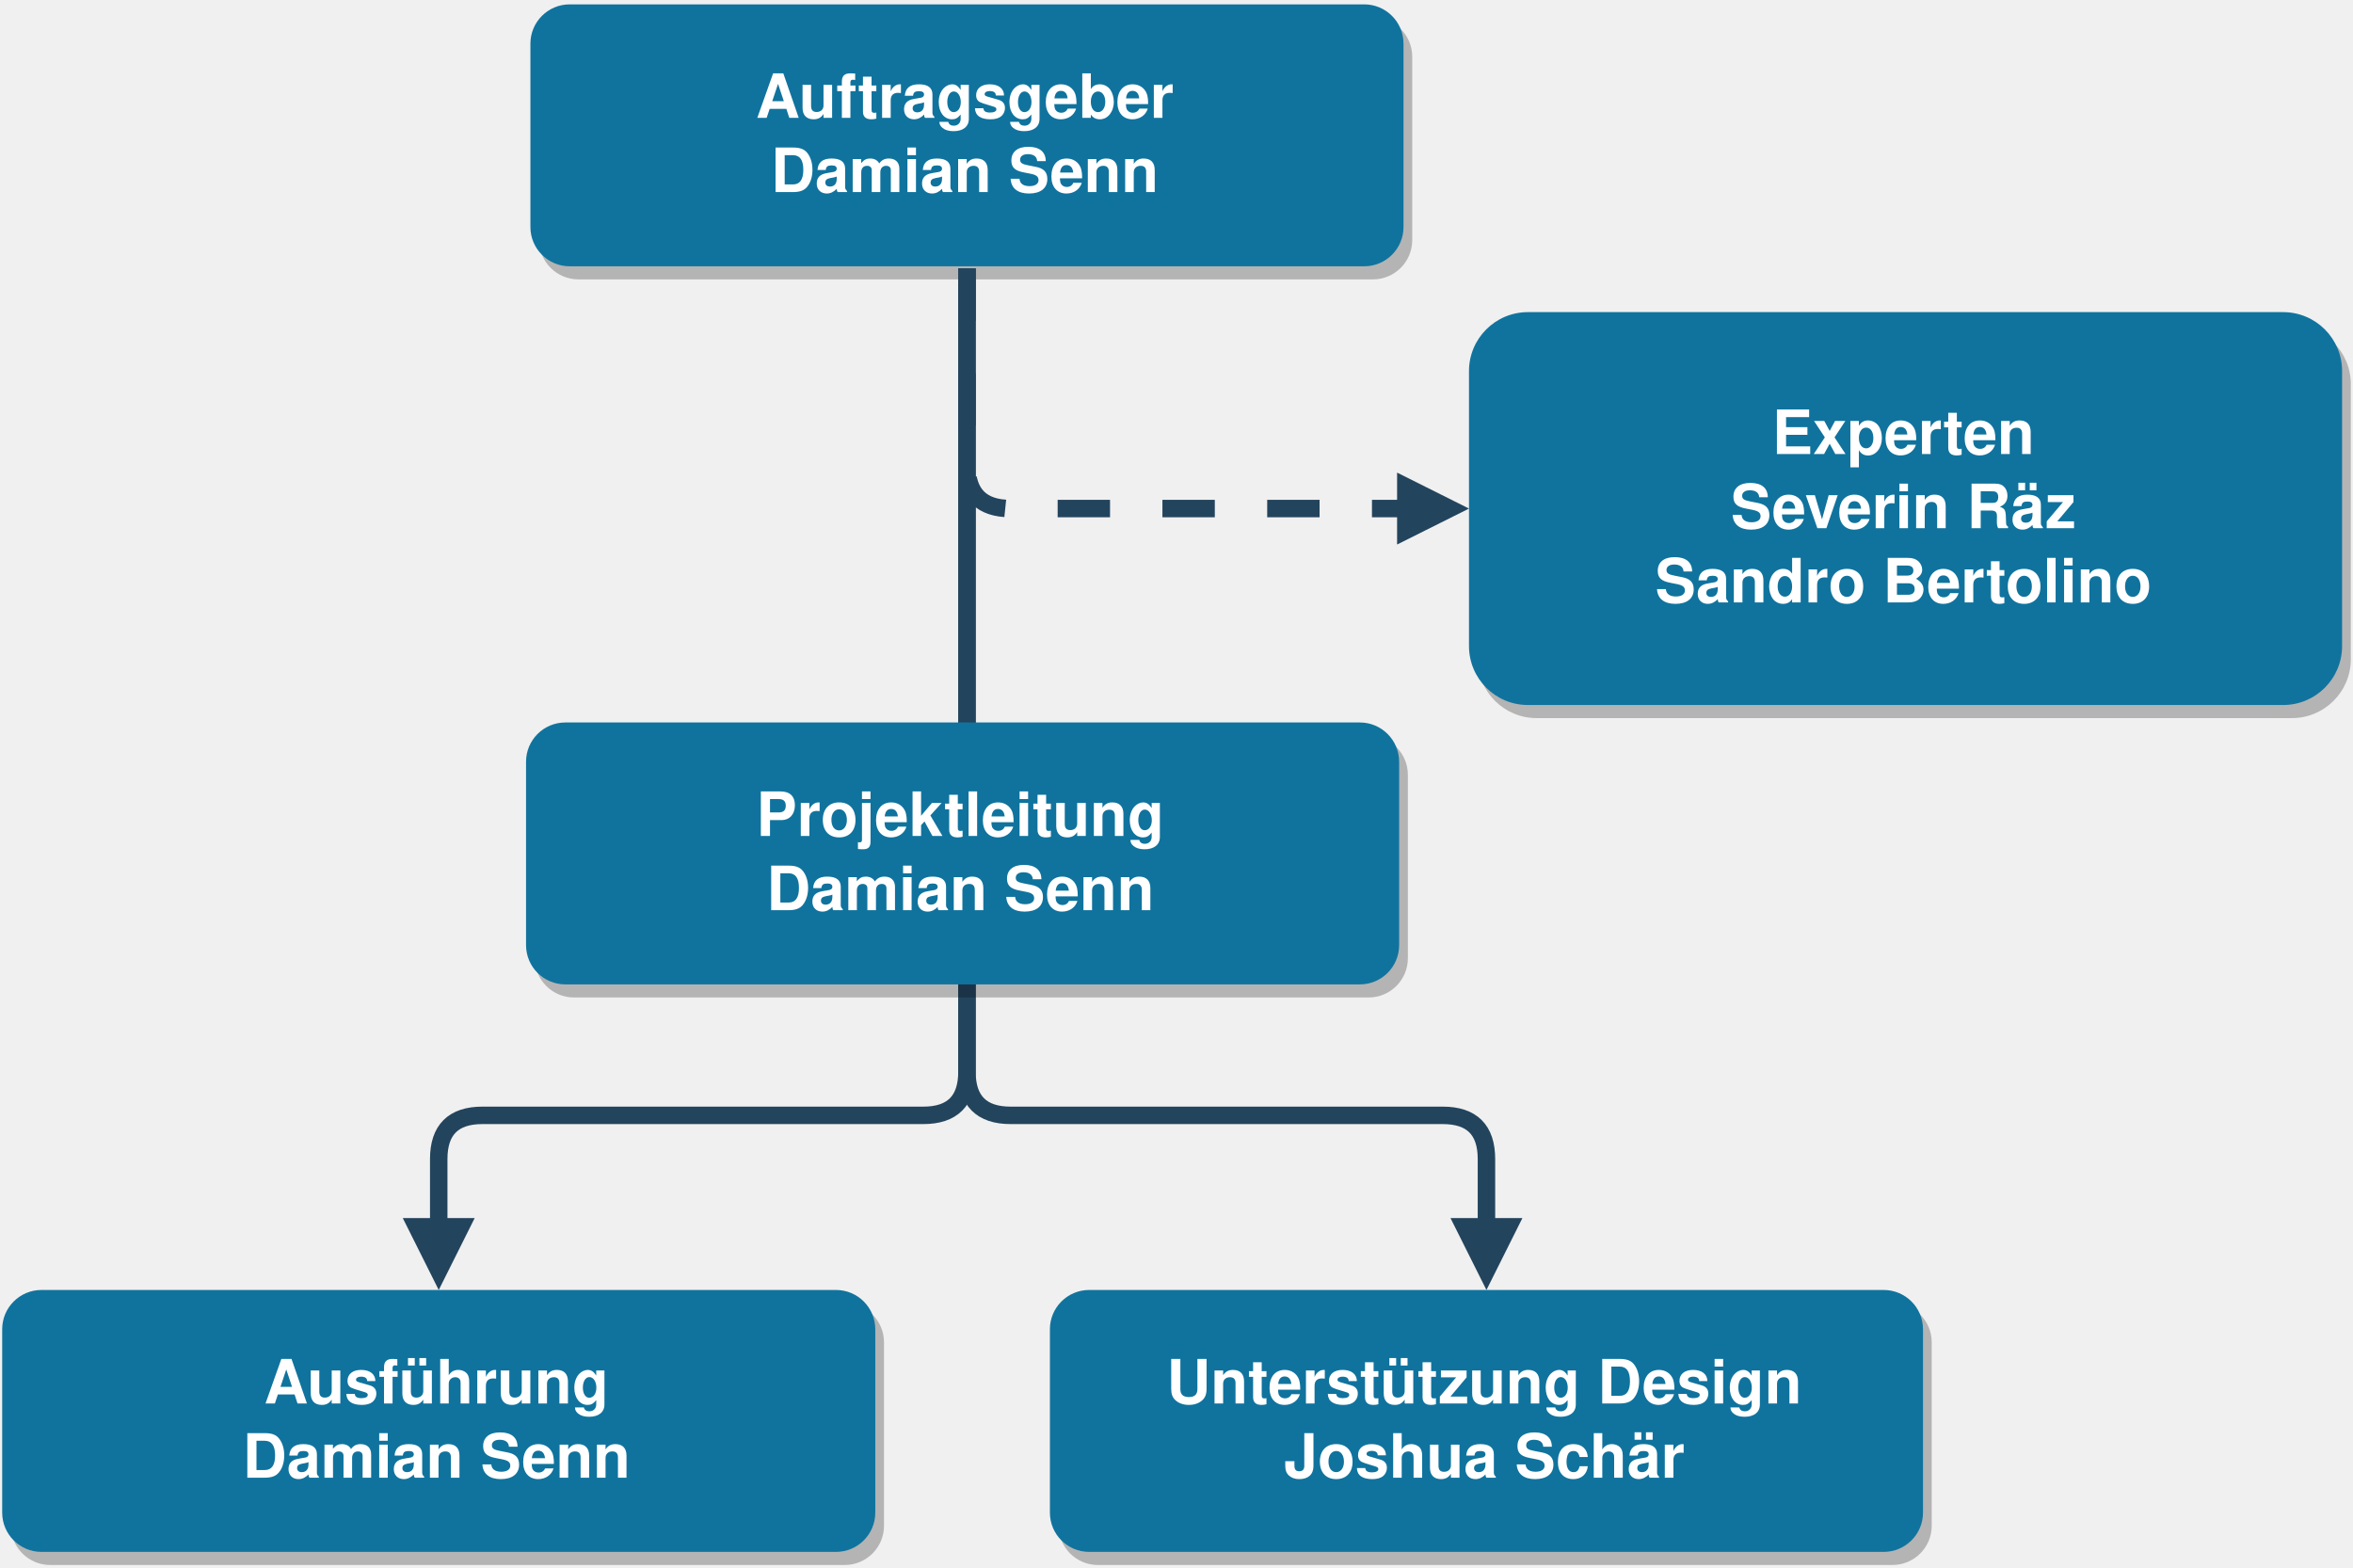
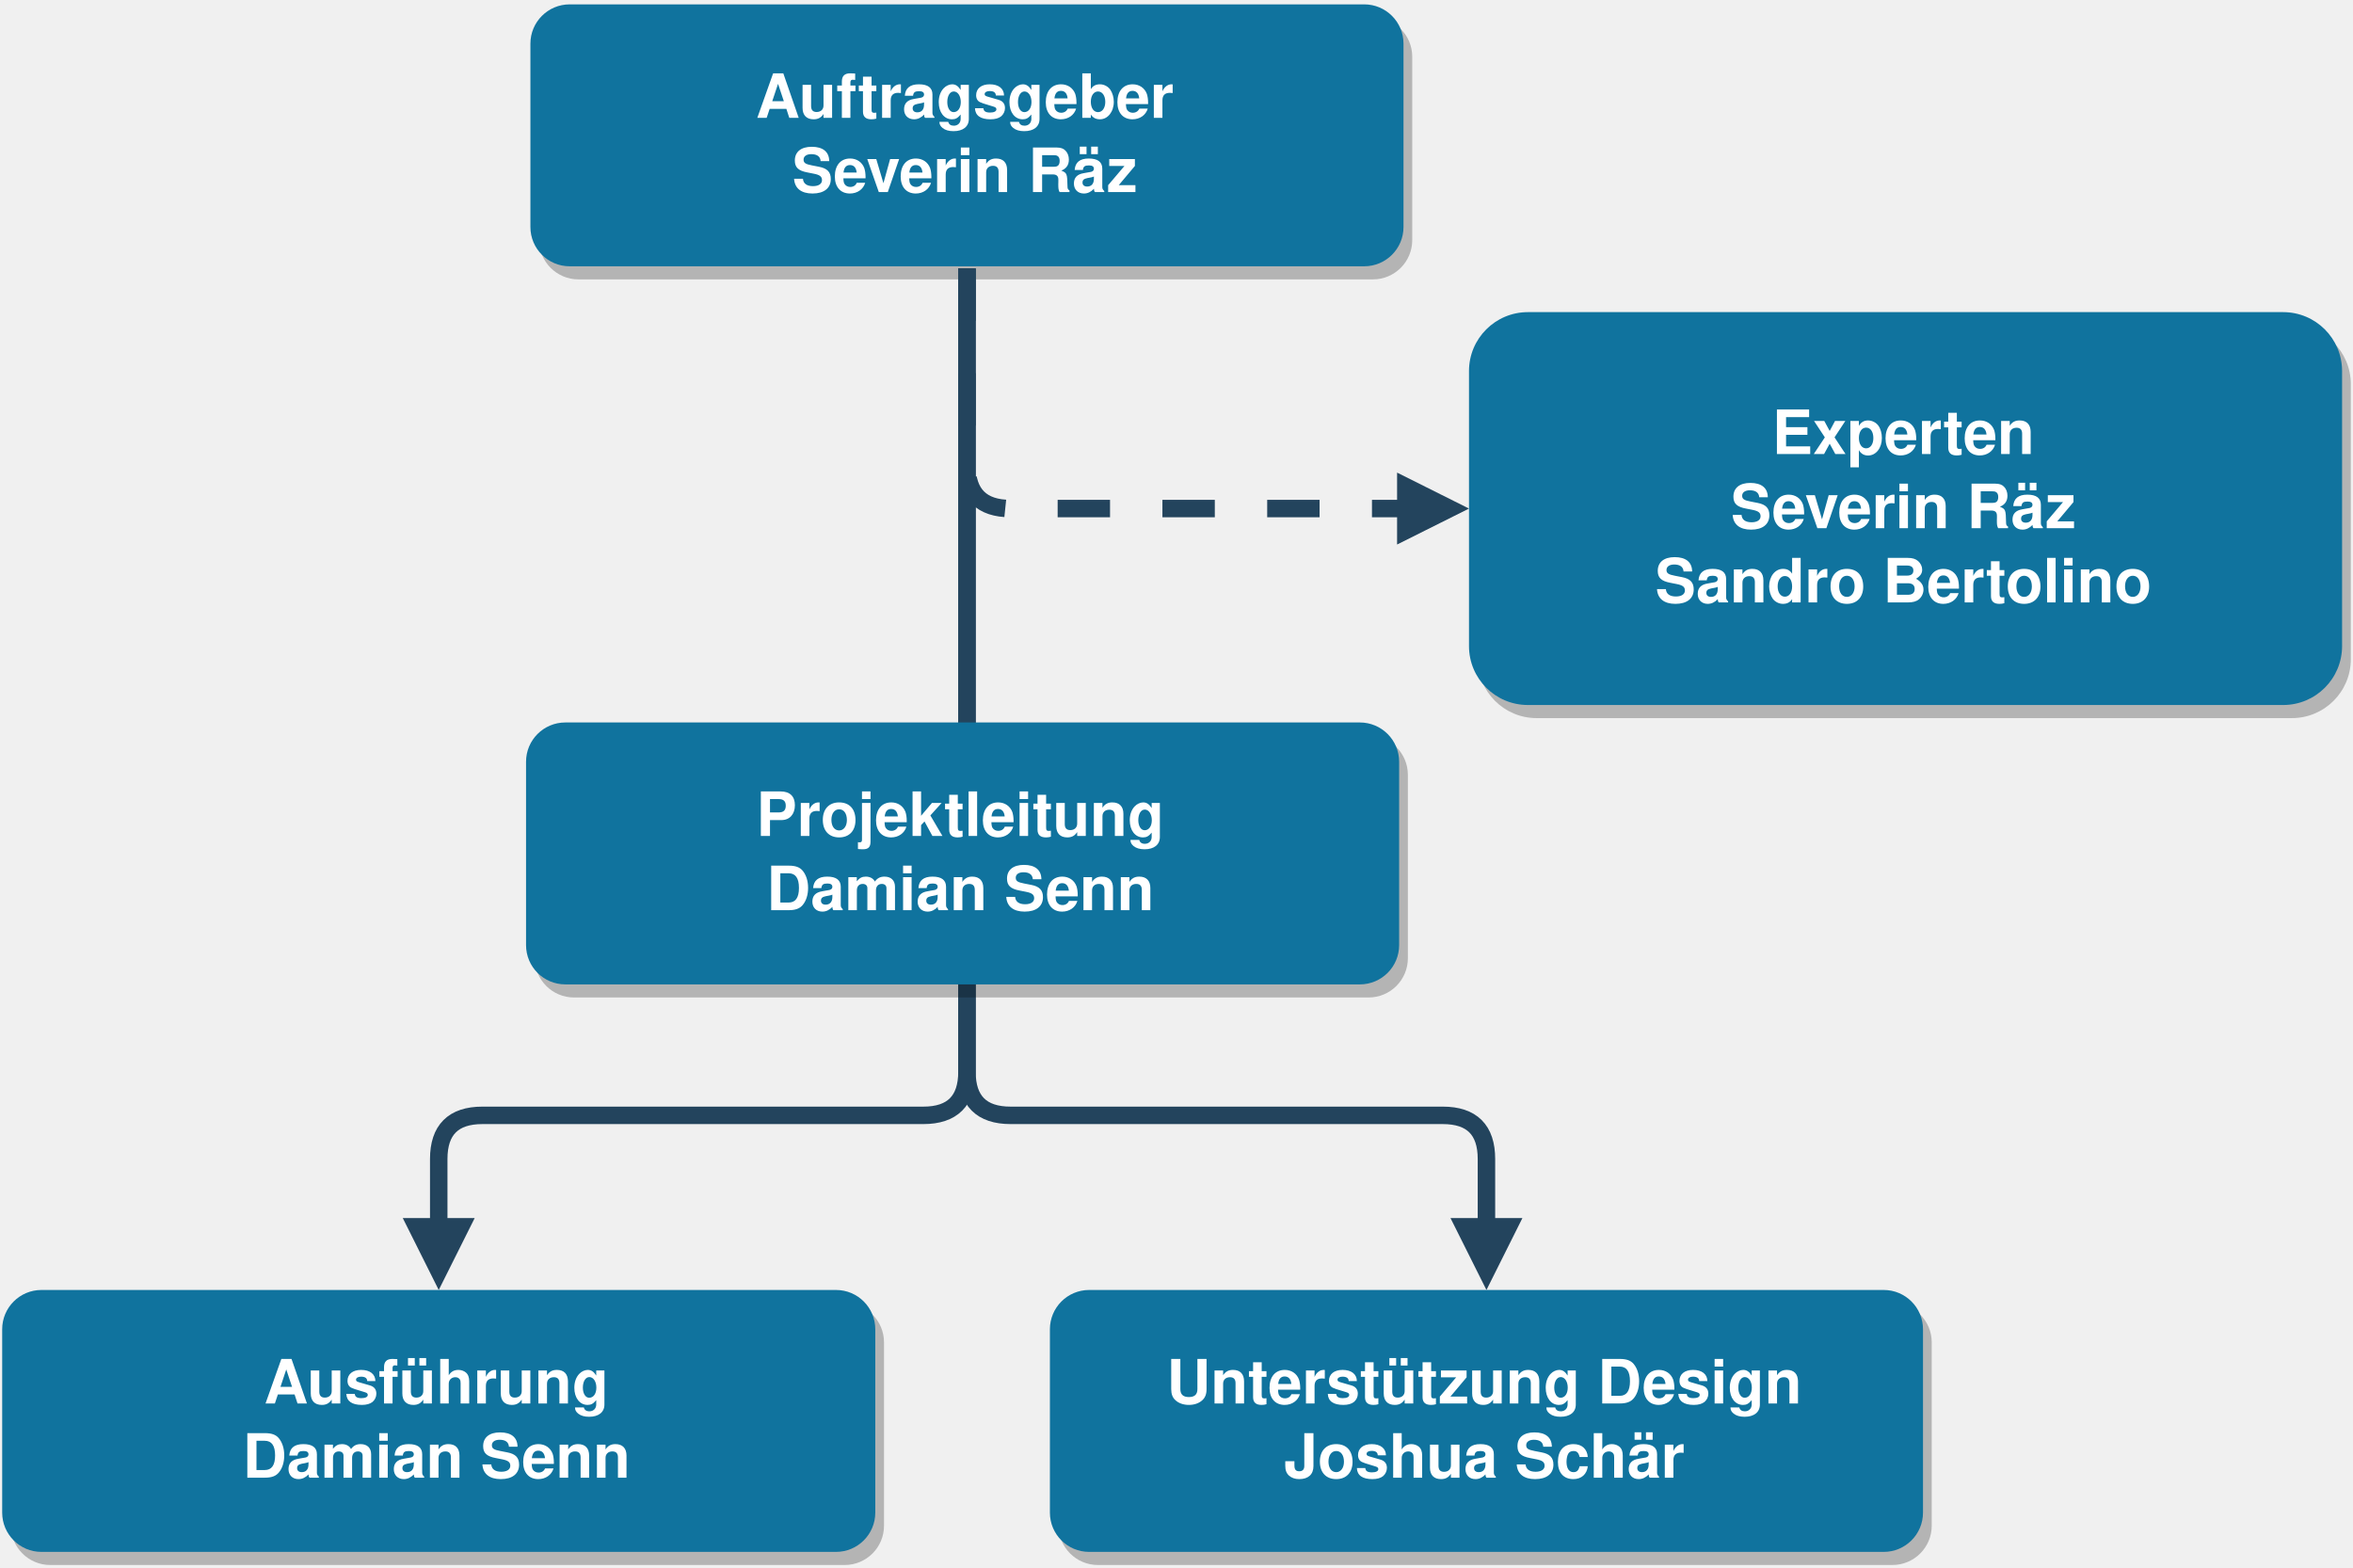
<svg xmlns="http://www.w3.org/2000/svg" style="background-color: rgb(255, 255, 255);" version="1.1" width="539px" height="359px" viewBox="-0.5 -0.5 539 359">
  <defs />
  <g>
    <rect x="121" y="0.5" width="200" height="60" rx="9" ry="9" fill="#000000" stroke="none" transform="translate(2,3)" opacity="0.25" />
    <rect x="121" y="0.5" width="200" height="60" rx="9" ry="9" fill="#10739e" stroke="none" pointer-events="none" />
    <g fill="#FFFFFF" font-family="Helvetica" font-weight="bold" text-anchor="middle" font-size="14px">
      <text x="220.5" y="26.5">Auftragsgeber</text>
-       <text x="220.5" y="43.5">Damian Senn</text>
+       <text x="220.5" y="43.5">Severin Räz</text>
    </g>
    <rect x="0" y="295" width="200" height="60" rx="9" ry="9" fill="#000000" stroke="none" transform="translate(2,3)" opacity="0.25" />
    <rect x="0" y="295" width="200" height="60" rx="9" ry="9" fill="#10739e" stroke="none" pointer-events="none" />
    <g fill="#FFFFFF" font-family="Helvetica" font-weight="bold" text-anchor="middle" font-size="14px">
      <text x="99.5" y="321">Ausführung</text>
      <text x="99.5" y="338">Damian Senn</text>
    </g>
    <path d="M 221 61 L 221 245 Q 221 255 211 255 L 110 255 Q 100 255 100 265 L 100 280.53" fill="none" stroke="#23445d" stroke-width="4" stroke-miterlimit="10" pointer-events="none" />
    <path d="M 100 290.53 L 95 280.53 L 105 280.53 Z" fill="#23445d" stroke="#23445d" stroke-width="4" stroke-miterlimit="10" pointer-events="none" />
    <path d="M 221 61 L 221 106 Q 221 116 231 116 L 321.53 116" fill="none" stroke="#23445d" stroke-width="4" stroke-miterlimit="10" stroke-dasharray="12 12" pointer-events="none" />
    <path d="M 331.53 116 L 321.53 121 L 321.53 111 Z" fill="#23445d" stroke="#23445d" stroke-width="4" stroke-miterlimit="10" pointer-events="none" />
    <rect x="336" y="71" width="200" height="90" rx="13.5" ry="13.5" fill="#000000" stroke="none" transform="translate(2,3)" opacity="0.25" />
    <rect x="336" y="71" width="200" height="90" rx="13.5" ry="13.5" fill="#10739e" stroke="none" pointer-events="none" />
    <g fill="#FFFFFF" font-family="Helvetica" font-weight="bold" text-anchor="middle" font-size="14px">
      <text x="435.5" y="103.5">Experten</text>
      <text x="435.5" y="120.5">Severin Räz</text>
      <text x="435.5" y="137.5">Sandro Bertolino</text>
    </g>
    <rect x="240" y="295" width="200" height="60" rx="9" ry="9" fill="#000000" stroke="none" transform="translate(2,3)" opacity="0.25" />
    <rect x="240" y="295" width="200" height="60" rx="9" ry="9" fill="#10739e" stroke="none" pointer-events="none" />
    <g fill="#FFFFFF" font-family="Helvetica" font-weight="bold" text-anchor="middle" font-size="14px">
      <text x="339.5" y="321">Unterstützung Design</text>
      <text x="339.5" y="338">Joshua Schär</text>
    </g>
    <path d="M 221 61 L 221 245 Q 221 255 231 255 L 330 255 Q 340 255 340 265 L 340 280.53" fill="none" stroke="#23445d" stroke-width="4" stroke-miterlimit="10" pointer-events="none" />
    <path d="M 340 290.53 L 335 280.53 L 345 280.53 Z" fill="#23445d" stroke="#23445d" stroke-width="4" stroke-miterlimit="10" pointer-events="none" />
    <rect x="120" y="165" width="200" height="60" rx="9" ry="9" fill="#000000" stroke="none" transform="translate(2,3)" opacity="0.25" />
    <rect x="120" y="165" width="200" height="60" rx="9" ry="9" fill="#10739e" stroke="none" pointer-events="none" />
    <g fill="#FFFFFF" font-family="Helvetica" font-weight="bold" text-anchor="middle" font-size="14px">
      <text x="219.5" y="191">Projektleitung</text>
      <text x="219.5" y="208">Damian Senn</text>
    </g>
  </g>
</svg>
